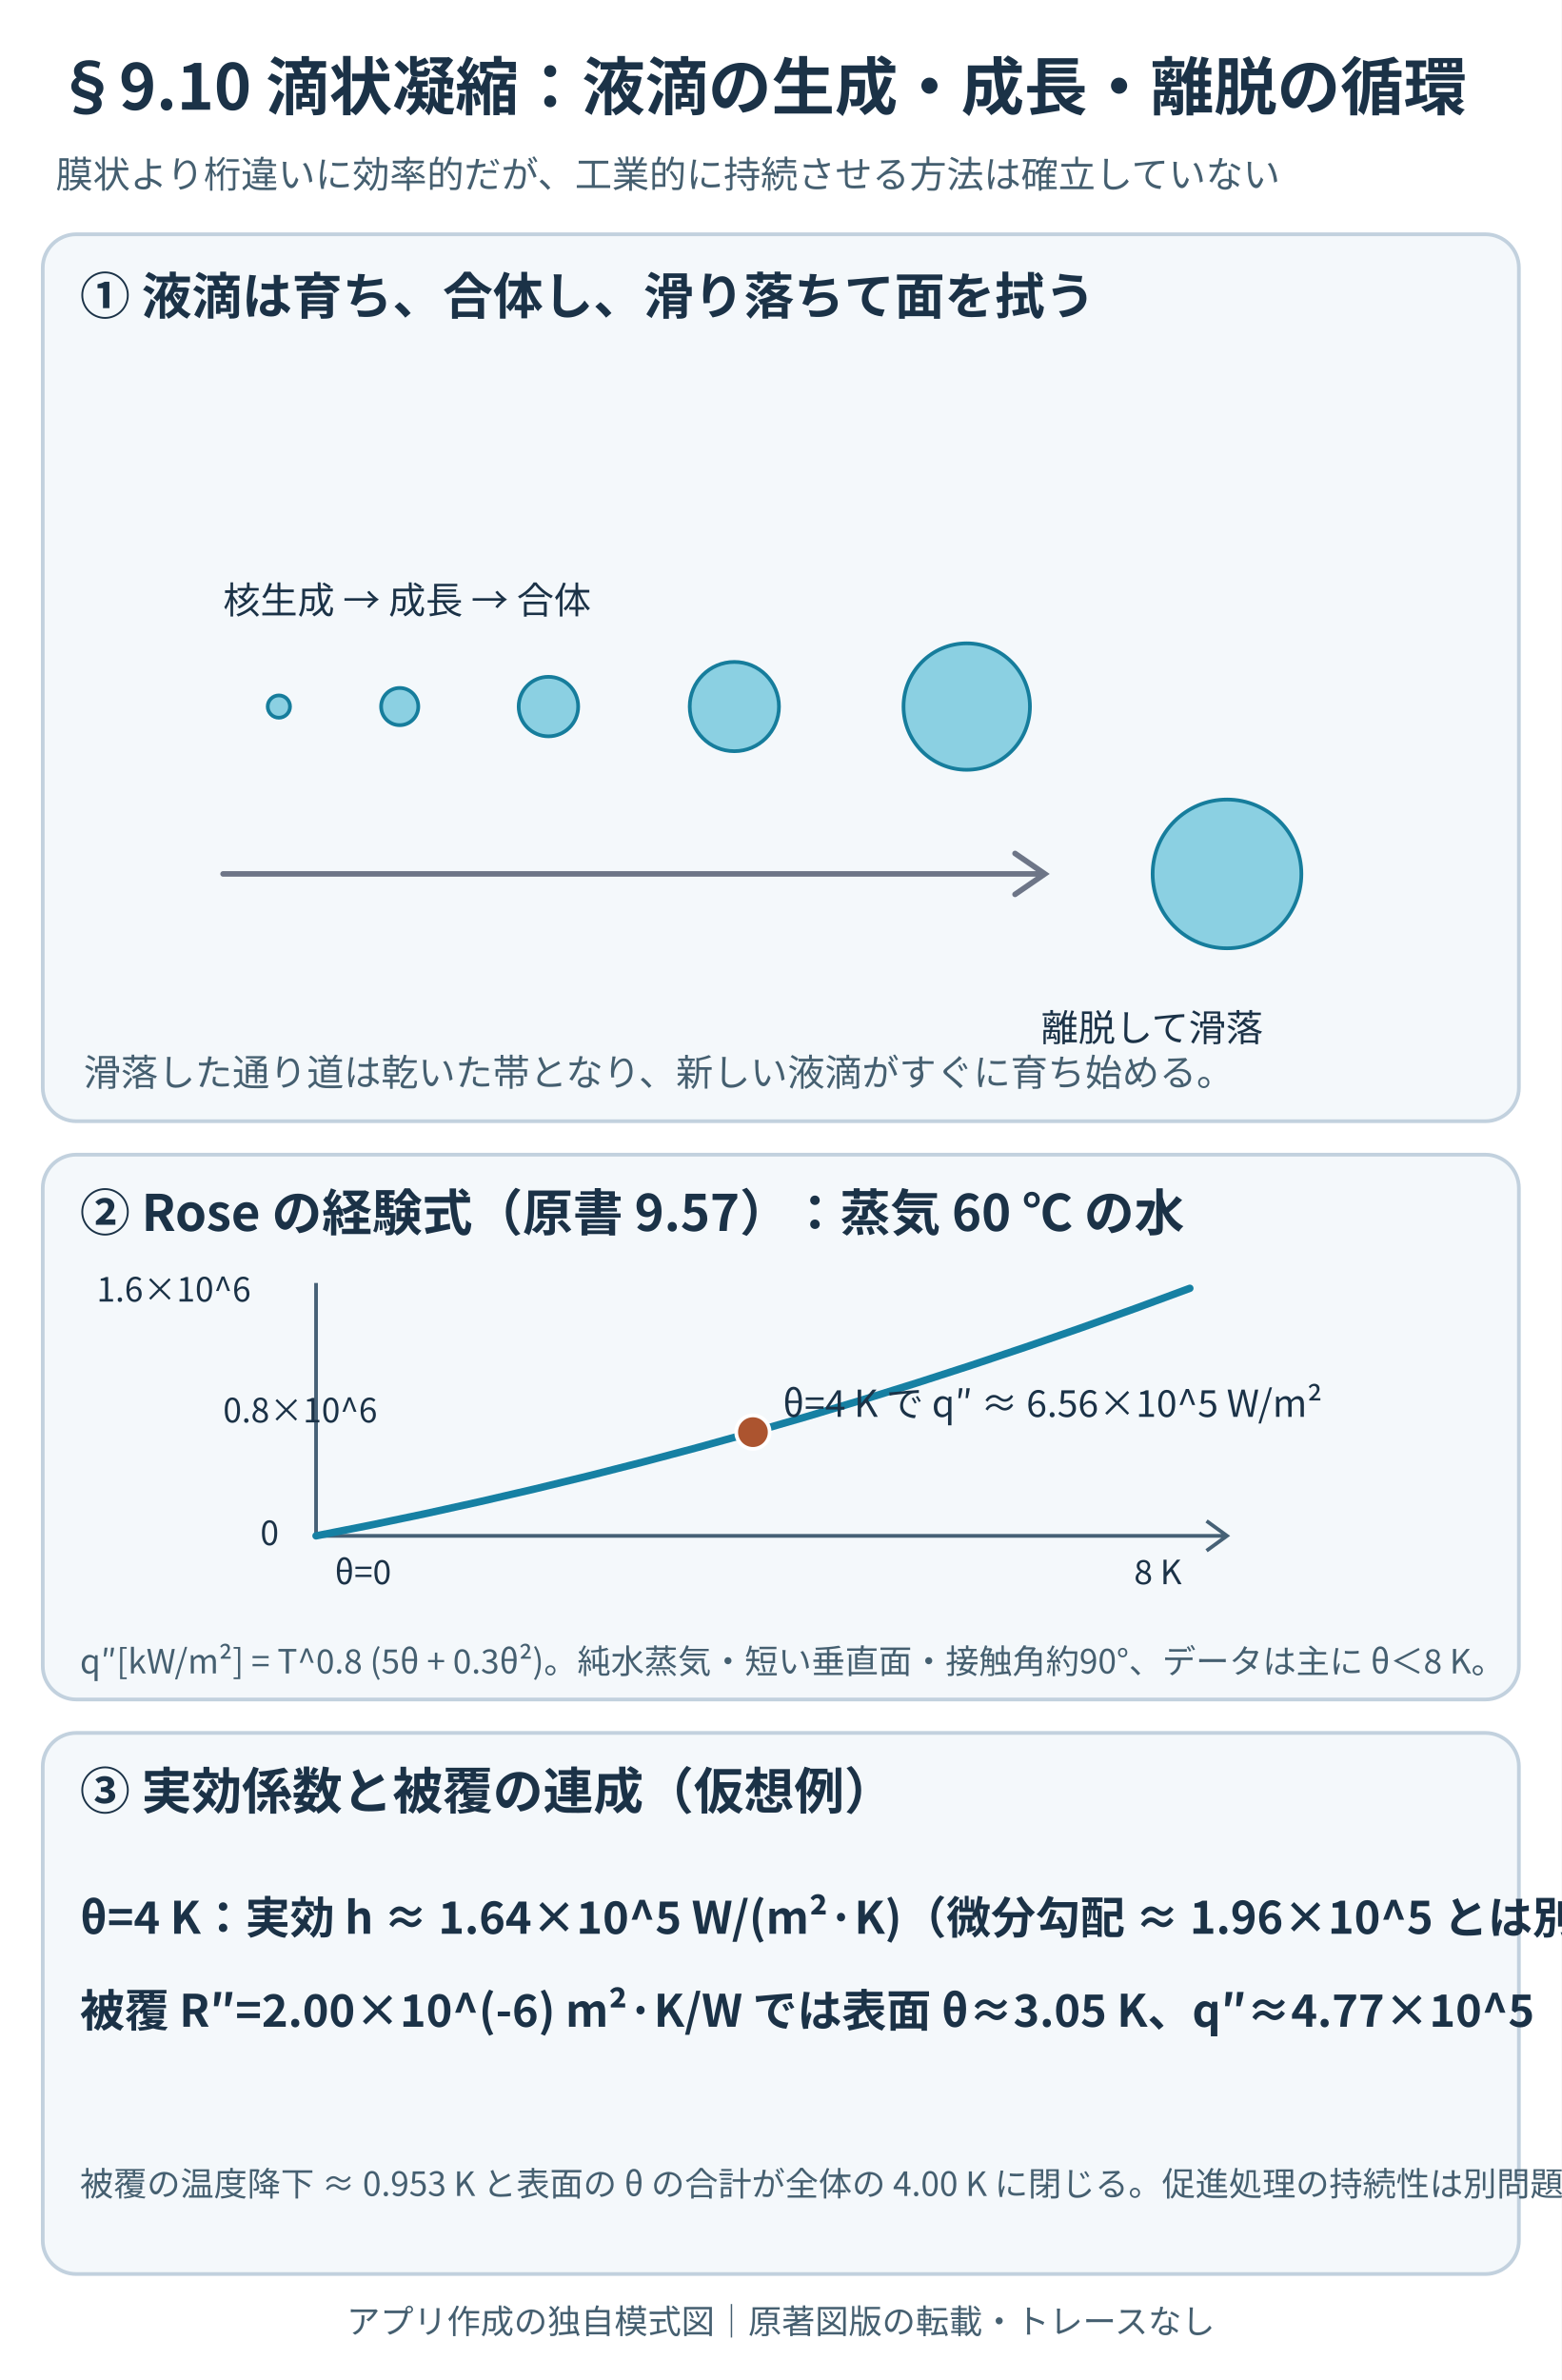
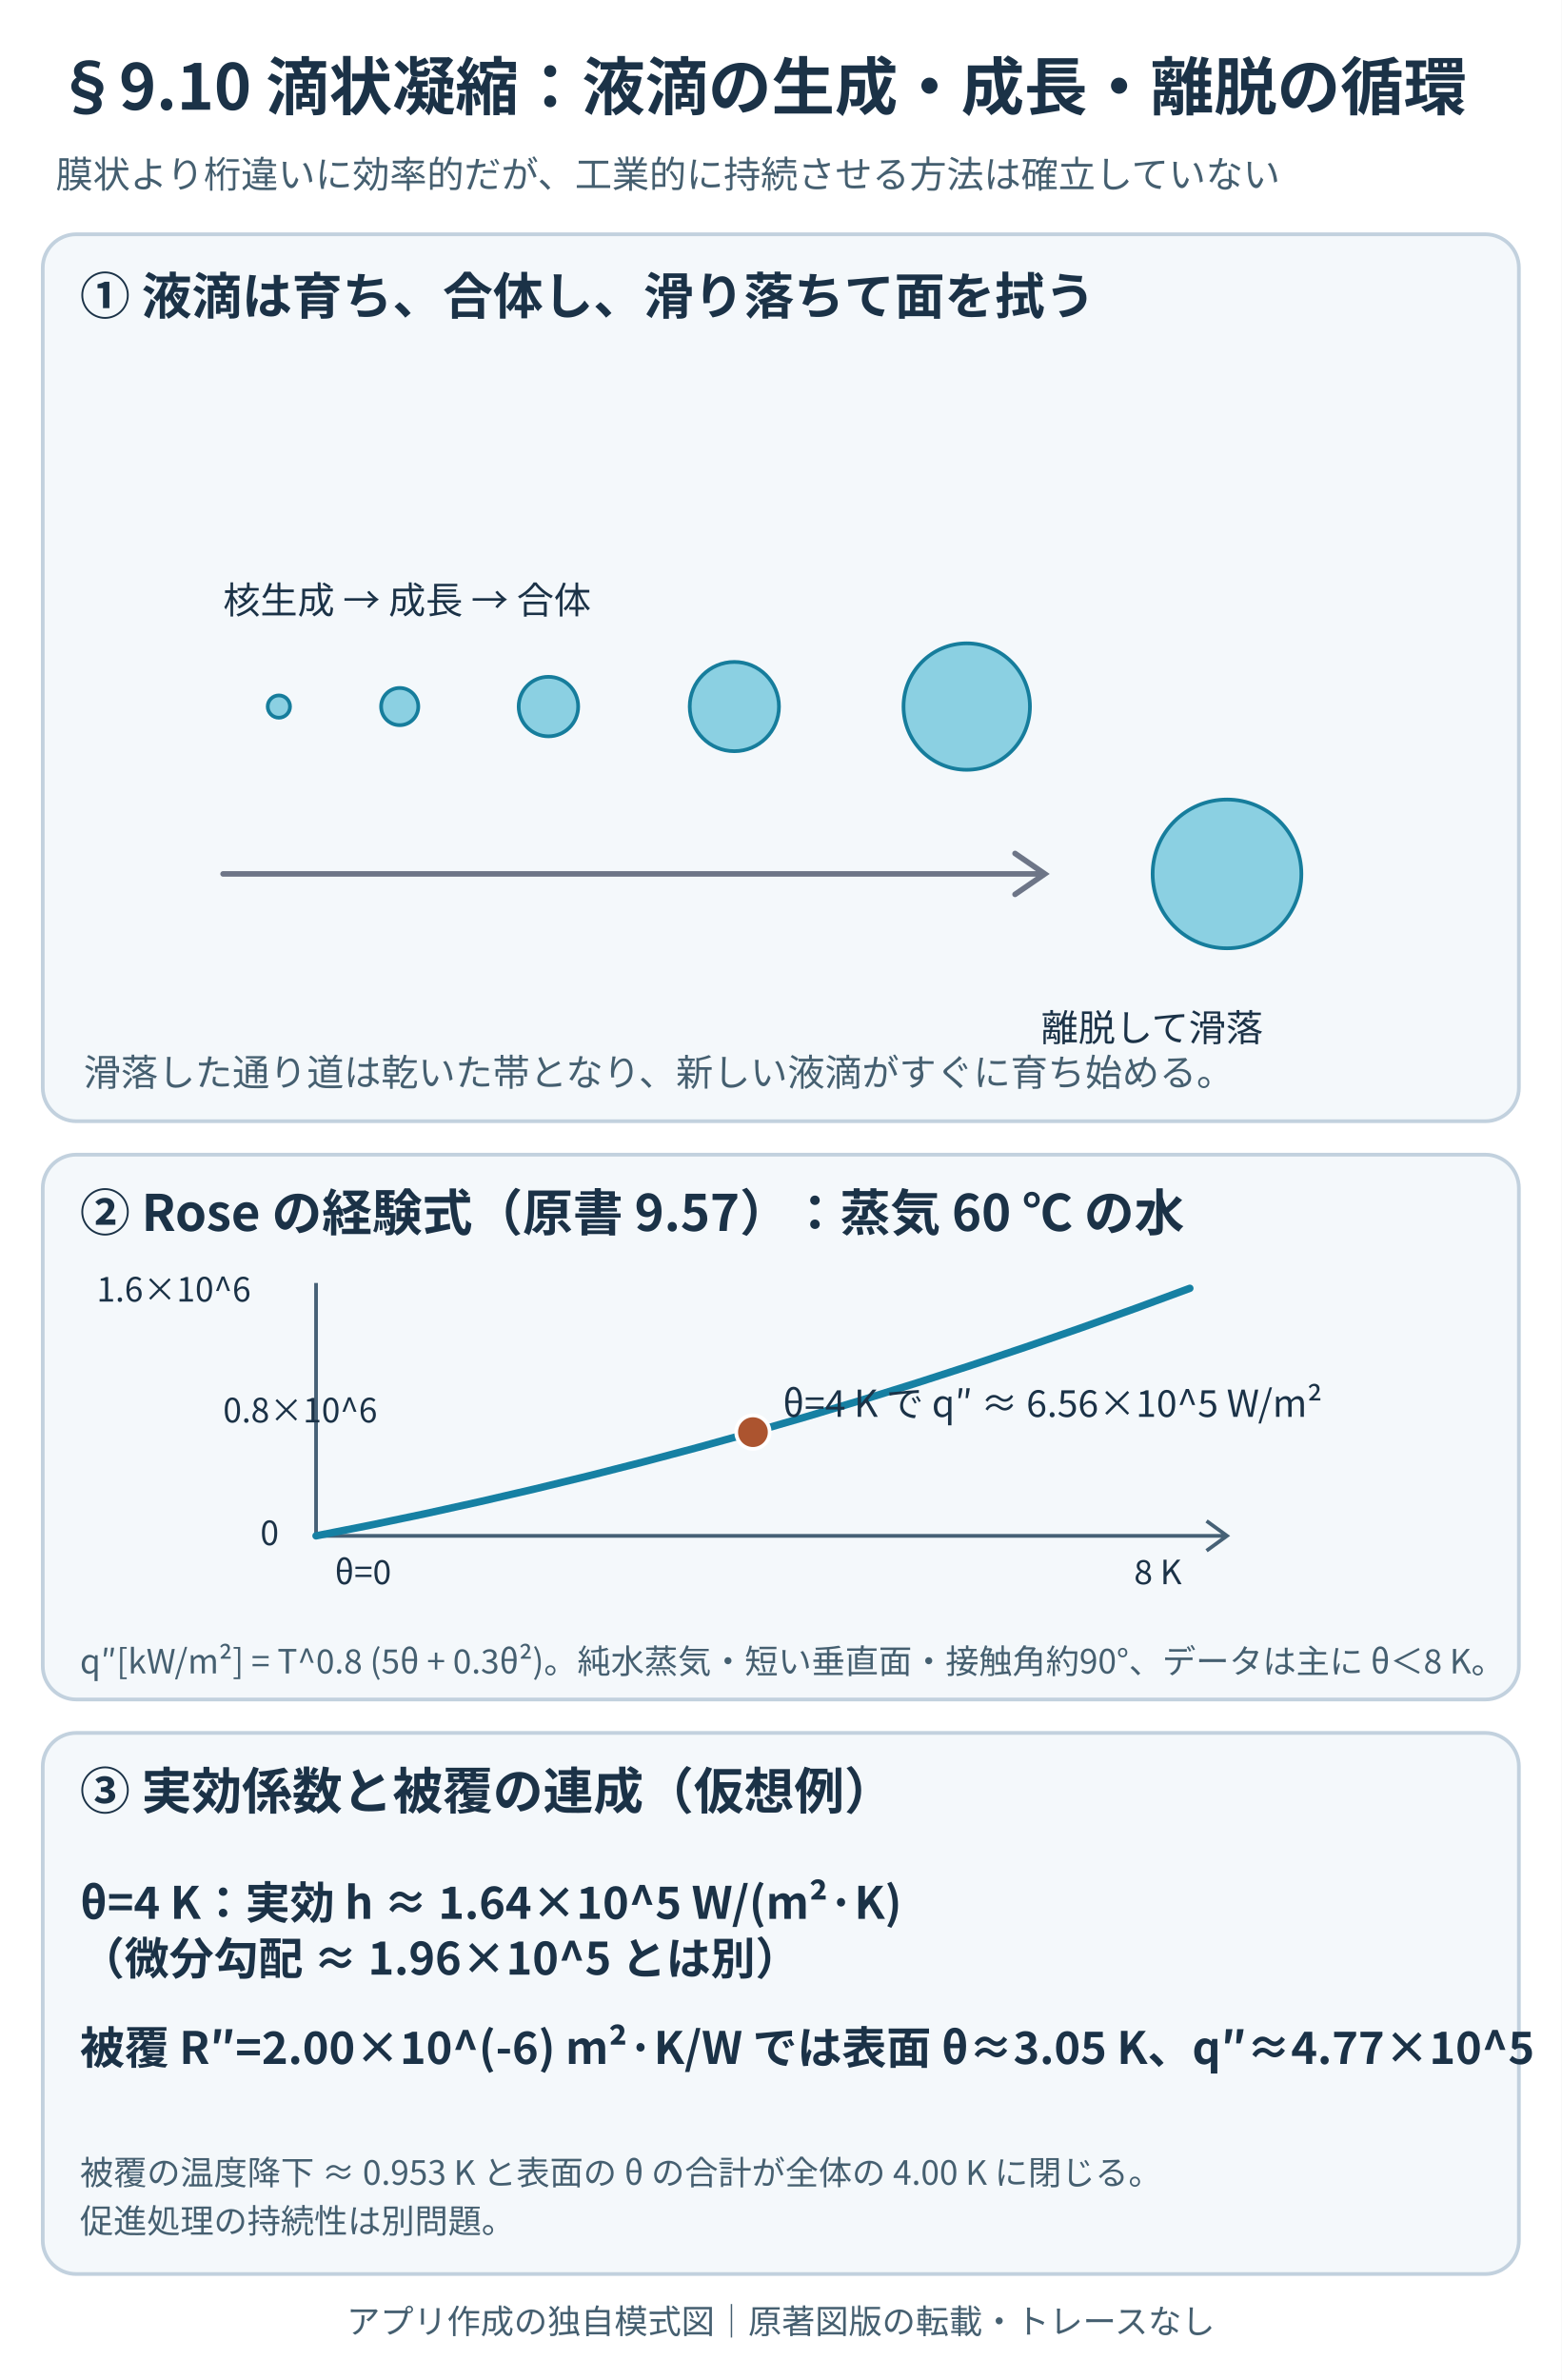
<svg xmlns="http://www.w3.org/2000/svg" width="840" height="1280" viewBox="0 0 840 1280" role="img" aria-labelledby="drop-title drop-desc" style="max-width:100%" data-origin="original-app-diagram" data-lesson="9.10" data-t-steam-c="60" data-dtheta="4" data-q-rose="656103.993429" data-h-eff="164025.998357" data-slope="195772.965781" data-r-coat="2e-06" data-dtheta-surface="3.04664654375" data-q-coated="476676.728123" data-coat-drop="0.953353456245" data-t-surface="56.9533534562" data-model="rose-dropwise-empirical">
  <style>
text{font-family:'Noto Sans CJK JP','Hiragino Kaku Gothic ProN',sans-serif;font-size:22px}
.bg{fill:#fff}.panel{fill:#f4f8fb;stroke:#c2d1de;stroke-width:2}.ink{fill:#1b3247}.muted{fill:#455f70}
.axis{fill:none;stroke:#466176;stroke-width:2}.guide{fill:none;stroke:#b7cbd9;stroke-width:1.3;stroke-dasharray:6 5}
.graph{fill:none;stroke:#1680a3;stroke-width:4;stroke-linecap:round;stroke-linejoin:round}
.title{font-size:34px;font-weight:750}.section{font-size:27px;font-weight:700}.small{font-size:20px}.micro{font-size:18px}.eq{font-size:24px;font-weight:650}
.drop{fill:#8bd0e2;stroke:#167d9c;stroke-width:2}.push{fill:none;stroke:#6d7587;stroke-width:3;stroke-linecap:round}.point{fill:#ac542f;stroke:#fff;stroke-width:2}
@media(prefers-color-scheme:dark){.bg{fill:#111b27}.panel{fill:#1e2e3e;stroke:#69869a}.ink{fill:#edf5fc}.muted{fill:#c7d9e6}.axis{stroke:#c0dbea}.guide{stroke:#627c8e}.graph{stroke:#8bdcf4}.drop{fill:#285d74;stroke:#9fdef4}.push{stroke:#c9d0df}.point{fill:#ffb38c}}
</style>
  <rect class="bg" width="840" height="1280" />
  <text class="title ink" x="30" y="59">§9.10 滴状凝縮：液滴の生成・成長・離脱の循環</text>
  <text class="small muted" x="30" y="101">膜状より桁違いに効率的だが、工業的に持続させる方法は確立していない</text>
  <rect class="panel" x="23" y="126" width="794" height="477" rx="18" />
  <text class="section ink" x="43" y="169">① 液滴は育ち、合体し、滑り落ちて面を拭う</text>
  <g id="droplet-row">
    <circle class="drop" cx="150" cy="380" r="6" />
    <circle class="drop" cx="215" cy="380" r="10" />
    <circle class="drop" cx="295" cy="380" r="16" />
    <circle class="drop" cx="395" cy="380" r="24" />
    <circle class="drop" cx="520" cy="380" r="34" />
  </g>
  <circle class="drop" cx="660" cy="470" r="40" />
  <path class="push" d="M120 470 H560 M546 459 L562 470 L546 481" />
  <text class="small ink" x="120" y="330">核生成 → 成長 → 合体</text>
  <text class="small ink" x="560" y="560">離脱して滑落</text>
  <text class="small muted" x="45" y="584">滑落した通り道は乾いた帯となり、新しい液滴がすぐに育ち始める。</text>
  <rect class="panel" x="23" y="621" width="794" height="293" rx="18" />
  <text class="section ink" x="43" y="662">② Rose の経験式（原書 9.57）：蒸気 60 ℃ の水</text>
  <path class="axis" d="M170 690 V826 H660 M649 818 L660 826 L649 834" />
  <path id="rose-curve" class="graph" d="M 170.000 826.000 L 199.375 820.209 L 228.750 814.082 L 258.125 807.617 L 287.500 800.814 L 316.875 793.674 L 346.250 786.197 L 375.625 778.383 L 405.000 770.231 L 434.375 761.742 L 463.750 752.916 L 493.125 743.752 L 522.500 734.251 L 551.875 724.413 L 581.250 714.237 L 610.625 703.725 L 640.000 692.874" />
  <circle id="rose-point" class="point" cx="405.000" cy="770.231" r="9" />
  <text class="small ink" x="421" y="762">θ=4 K で q″ ≈ 6.56×10^5 W/m²</text>
  <text x="52" y="700" class="micro ink">1.6×10^6</text>
  <text x="120" y="765" class="micro ink">0.8×10^6</text>
  <text x="140" y="831" class="micro ink">0</text>
  <text x="180" y="852" class="micro ink">θ=0</text>
  <text x="610" y="852" class="micro ink">8 K</text>
  <text class="micro muted" x="43" y="900">q″[kW/m²] = T^0.8 (5θ + 0.3θ²)。純水蒸気・短い垂直面・接触角約90°、データは主に θ＜8 K。</text>
  <rect class="panel" x="23" y="932" width="794" height="291" rx="18" />
  <text class="section ink" x="43" y="973">③ 実効係数と被覆の連成（仮想例）</text>
-   <text class="eq ink" x="43" y="1040">θ=4 K：実効 h ≈ 1.64×10^5 W/(m²·K)（微分勾配 ≈ 1.96×10^5 とは別）</text>
-   <text class="eq ink" x="43" y="1090">被覆 R″=2.00×10^(-6) m²·K/W では表面 θ≈3.05 K、q″≈4.77×10^5</text>
-   <text class="micro muted" x="43" y="1181">被覆の温度降下 ≈ 0.953 K と表面の θ の合計が全体の 4.00 K に閉じる。促進処理の持続性は別問題。</text>
+   <text class="eq ink" x="43" y="1032">θ=4 K：実効 h ≈ 1.64×10^5 W/(m²·K)</text>
+   <text class="eq ink" x="43" y="1062">（微分勾配 ≈ 1.96×10^5 とは別）</text>
+   <text class="eq ink" x="43" y="1110">被覆 R″=2.00×10^(-6) m²·K/W では表面 θ≈3.05 K、q″≈4.77×10^5</text>
+   <text class="micro muted" x="43" y="1175">被覆の温度降下 ≈ 0.953 K と表面の θ の合計が全体の 4.00 K に閉じる。</text>
+   <text class="micro muted" x="43" y="1201">促進処理の持続性は別問題。</text>
  <text class="micro muted" x="420" y="1255" text-anchor="middle">アプリ作成の独自模式図｜原著図版の転載・トレースなし</text>
</svg>
